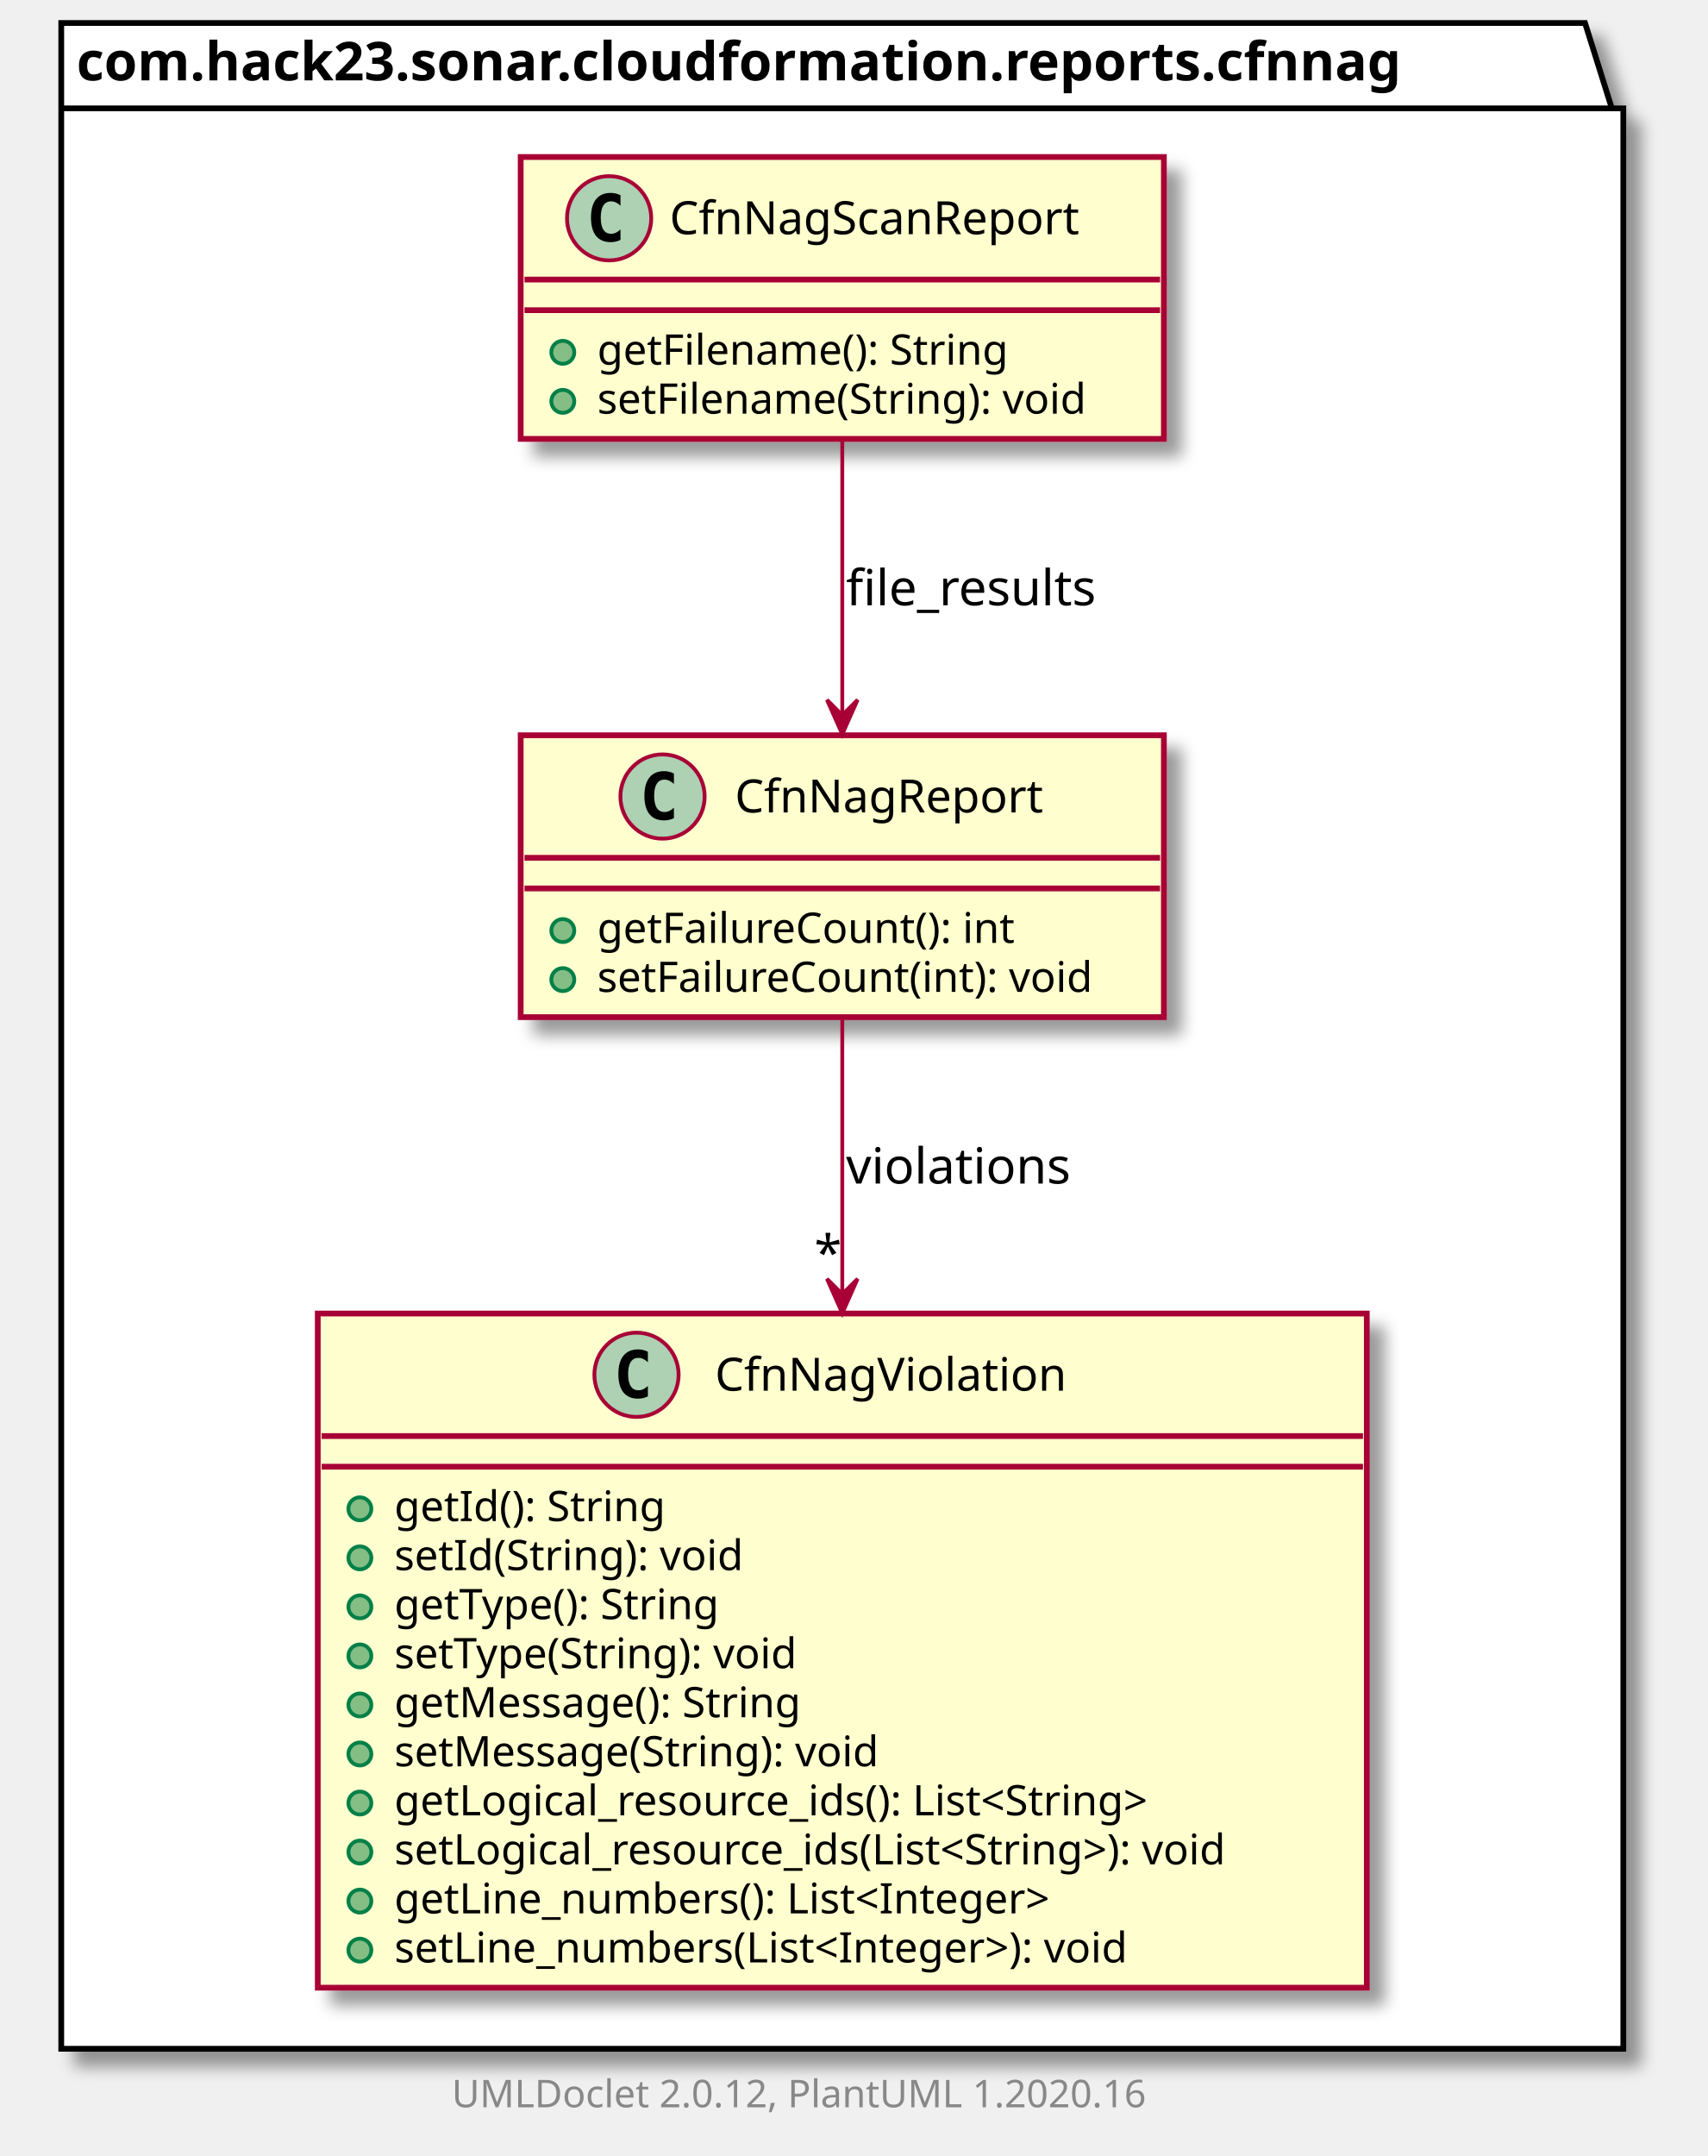
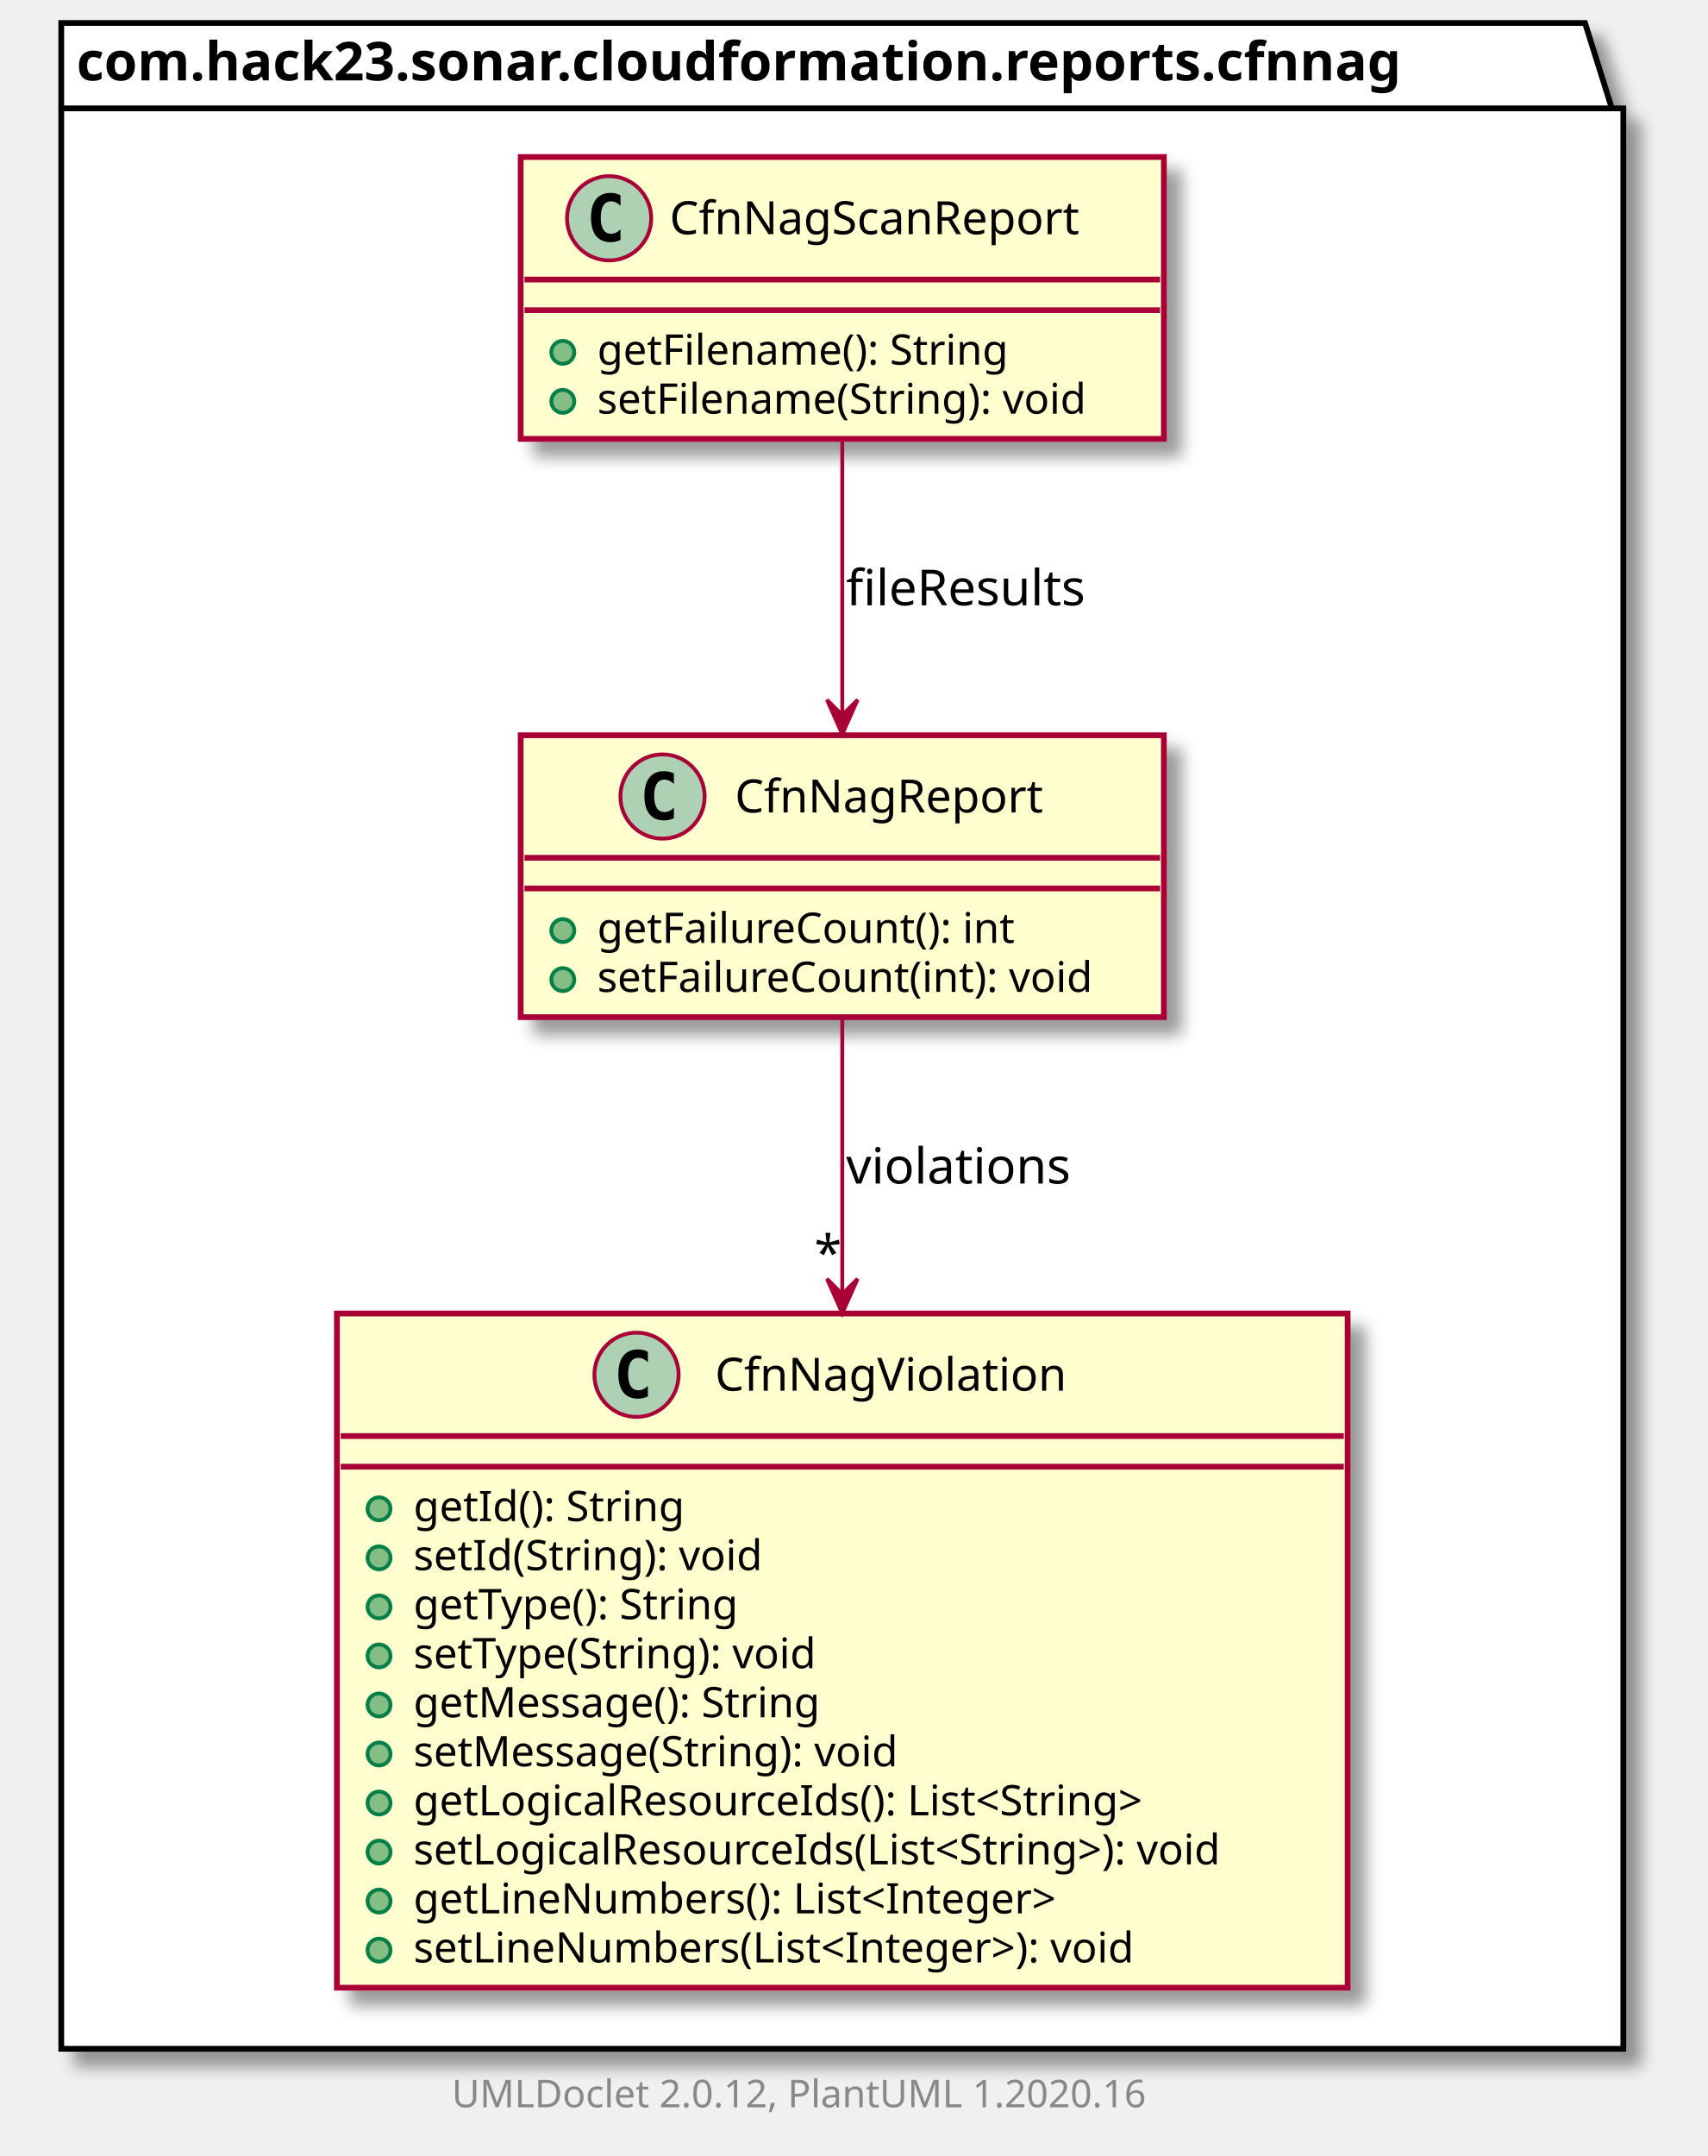
<svg xmlns="http://www.w3.org/2000/svg" xmlns:xlink="http://www.w3.org/1999/xlink" contentScriptType="application/ecmascript" contentStyleType="text/css" height="563px" preserveAspectRatio="none" style="width:446px;height:563px;" version="1.1" viewBox="0 0 446 563" width="446px" zoomAndPan="magnify">
  <defs>
-     <filter height="300%" id="f1tpa8p1wwn77y" width="300%" x="-1" y="-1">
+     <filter height="300%" id="f1140jymwtv0k7" width="300%" x="-1" y="-1">
      <feGaussianBlur result="blurOut" stdDeviation="2.0" />
      <feColorMatrix in="blurOut" result="blurOut2" type="matrix" values="0 0 0 0 0 0 0 0 0 0 0 0 0 0 0 0 0 0 .4 0" />
      <feOffset dx="4.0" dy="4.0" in="blurOut2" result="blurOut3" />
      <feBlend in="SourceGraphic" in2="blurOut3" mode="normal" />
    </filter>
  </defs>
  <g>
-     <polygon fill="#FFFFFF" filter="url(#f1tpa8p1wwn77y)" points="16,6,414,6,421,28.297,424,28.297,424,535,16,535,16,6" style="stroke: #000000; stroke-width: 1.5;" />
+     <polygon fill="#FFFFFF" filter="url(#f1140jymwtv0k7)" points="16,6,414,6,421,28.297,424,28.297,424,535,16,535,16,6" style="stroke: #000000; stroke-width: 1.5;" />
    <line style="stroke: #000000; stroke-width: 1.5;" x1="16" x2="421" y1="28.297" y2="28.297" />
    <text fill="#000000" font-family="sans-serif" font-size="14" font-weight="bold" lengthAdjust="spacingAndGlyphs" textLength="392" x="20" y="20.995">com.hack23.sonar.cloudformation.reports.cfnnag</text>
    <a href="CfnNagScanReport.html" target="_top" title="CfnNagScanReport.html" xlink:actuate="onRequest" xlink:href="CfnNagScanReport.html" xlink:show="new" xlink:title="CfnNagScanReport.html" xlink:type="simple">
-       <rect codeLine="3" fill="#FEFECE" filter="url(#f1tpa8p1wwn77y)" height="73.609" id="com.hack23.sonar.cloudformation.reports.cfnnag.CfnNagScanReport" style="stroke: #A80036; stroke-width: 1.5;" width="168" x="136" y="41" />
+       <rect codeLine="3" fill="#FEFECE" filter="url(#f1140jymwtv0k7)" height="73.609" id="com.hack23.sonar.cloudformation.reports.cfnnag.CfnNagScanReport" style="stroke: #A80036; stroke-width: 1.5;" width="168" x="136" y="41" />
      <ellipse cx="159.1" cy="57" fill="#ADD1B2" rx="11" ry="11" style="stroke: #A80036; stroke-width: 1.0;" />
      <path d="M162.069,62.641 Q161.491,62.938 160.85,63.078 Q160.209,63.234 159.506,63.234 Q157.006,63.234 155.678,61.594 Q154.366,59.938 154.366,56.812 Q154.366,53.688 155.678,52.031 Q157.006,50.375 159.506,50.375 Q160.209,50.375 160.85,50.531 Q161.506,50.688 162.069,50.984 L162.069,53.703 Q161.444,53.125 160.85,52.859 Q160.256,52.578 159.631,52.578 Q158.287,52.578 157.6,53.656 Q156.912,54.719 156.912,56.812 Q156.912,58.906 157.6,59.984 Q158.287,61.047 159.631,61.047 Q160.256,61.047 160.85,60.781 Q161.444,60.5 162.069,59.922 L162.069,62.641 Z " />
      <text fill="#000000" font-family="sans-serif" font-size="12" lengthAdjust="spacingAndGlyphs" textLength="118" x="174.9" y="61.154">CfnNagScanReport</text>
      <line style="stroke: #A80036; stroke-width: 1.5;" x1="137" x2="303" y1="73" y2="73" />
      <line style="stroke: #A80036; stroke-width: 1.5;" x1="137" x2="303" y1="81" y2="81" />
      <ellipse cx="147" cy="92" fill="#84BE84" rx="3" ry="3" style="stroke: #038048; stroke-width: 1.0;" />
      <text fill="#000000" font-family="sans-serif" font-size="11" lengthAdjust="spacingAndGlyphs" textLength="119" x="156" y="95.21">getFilename(): String</text>
      <ellipse cx="147" cy="104.805" fill="#84BE84" rx="3" ry="3" style="stroke: #038048; stroke-width: 1.0;" />
      <text fill="#000000" font-family="sans-serif" font-size="11" lengthAdjust="spacingAndGlyphs" textLength="142" x="156" y="108.015">setFilename(String): void</text>
    </a>
    <a href="CfnNagViolation.html" target="_top" title="CfnNagViolation.html" xlink:actuate="onRequest" xlink:href="CfnNagViolation.html" xlink:show="new" xlink:title="CfnNagViolation.html" xlink:type="simple">
-       <rect codeLine="8" fill="#FEFECE" filter="url(#f1tpa8p1wwn77y)" height="176.047" id="com.hack23.sonar.cloudformation.reports.cfnnag.CfnNagViolation" style="stroke: #A80036; stroke-width: 1.5;" width="274" x="83" y="343" />
+       <rect codeLine="8" fill="#FEFECE" filter="url(#f1140jymwtv0k7)" height="176.047" id="com.hack23.sonar.cloudformation.reports.cfnnag.CfnNagViolation" style="stroke: #A80036; stroke-width: 1.5;" width="264" x="88" y="343" />
      <ellipse cx="166.25" cy="359" fill="#ADD1B2" rx="11" ry="11" style="stroke: #A80036; stroke-width: 1.0;" />
      <path d="M169.219,364.641 Q168.641,364.938 168,365.078 Q167.359,365.234 166.656,365.234 Q164.156,365.234 162.828,363.594 Q161.516,361.938 161.516,358.812 Q161.516,355.688 162.828,354.031 Q164.156,352.375 166.656,352.375 Q167.359,352.375 168,352.531 Q168.656,352.688 169.219,352.984 L169.219,355.703 Q168.594,355.125 168,354.859 Q167.406,354.578 166.781,354.578 Q165.438,354.578 164.75,355.656 Q164.062,356.719 164.062,358.812 Q164.062,360.906 164.75,361.984 Q165.438,363.047 166.781,363.047 Q167.406,363.047 168,362.781 Q168.594,362.5 169.219,361.922 L169.219,364.641 Z " />
      <text fill="#000000" font-family="sans-serif" font-size="12" lengthAdjust="spacingAndGlyphs" textLength="99" x="186.75" y="363.154">CfnNagViolation</text>
-       <line style="stroke: #A80036; stroke-width: 1.5;" x1="84" x2="356" y1="375" y2="375" />
-       <line style="stroke: #A80036; stroke-width: 1.5;" x1="84" x2="356" y1="383" y2="383" />
-       <ellipse cx="94" cy="394" fill="#84BE84" rx="3" ry="3" style="stroke: #038048; stroke-width: 1.0;" />
-       <text fill="#000000" font-family="sans-serif" font-size="11" lengthAdjust="spacingAndGlyphs" textLength="78" x="103" y="397.21">getId(): String</text>
-       <ellipse cx="94" cy="406.805" fill="#84BE84" rx="3" ry="3" style="stroke: #038048; stroke-width: 1.0;" />
-       <text fill="#000000" font-family="sans-serif" font-size="11" lengthAdjust="spacingAndGlyphs" textLength="101" x="103" y="410.015">setId(String): void</text>
-       <ellipse cx="94" cy="419.609" fill="#84BE84" rx="3" ry="3" style="stroke: #038048; stroke-width: 1.0;" />
-       <text fill="#000000" font-family="sans-serif" font-size="11" lengthAdjust="spacingAndGlyphs" textLength="95" x="103" y="422.82">getType(): String</text>
-       <ellipse cx="94" cy="432.414" fill="#84BE84" rx="3" ry="3" style="stroke: #038048; stroke-width: 1.0;" />
-       <text fill="#000000" font-family="sans-serif" font-size="11" lengthAdjust="spacingAndGlyphs" textLength="118" x="103" y="435.625">setType(String): void</text>
-       <ellipse cx="94" cy="445.219" fill="#84BE84" rx="3" ry="3" style="stroke: #038048; stroke-width: 1.0;" />
-       <text fill="#000000" font-family="sans-serif" font-size="11" lengthAdjust="spacingAndGlyphs" textLength="119" x="103" y="448.429">getMessage(): String</text>
-       <ellipse cx="94" cy="458.023" fill="#84BE84" rx="3" ry="3" style="stroke: #038048; stroke-width: 1.0;" />
-       <text fill="#000000" font-family="sans-serif" font-size="11" lengthAdjust="spacingAndGlyphs" textLength="142" x="103" y="461.234">setMessage(String): void</text>
-       <ellipse cx="94" cy="470.828" fill="#84BE84" rx="3" ry="3" style="stroke: #038048; stroke-width: 1.0;" />
-       <text fill="#000000" font-family="sans-serif" font-size="11" lengthAdjust="spacingAndGlyphs" textLength="225" x="103" y="474.039">getLogical_resource_ids(): List&lt;String&gt;</text>
-       <ellipse cx="94" cy="483.633" fill="#84BE84" rx="3" ry="3" style="stroke: #038048; stroke-width: 1.0;" />
-       <text fill="#000000" font-family="sans-serif" font-size="11" lengthAdjust="spacingAndGlyphs" textLength="248" x="103" y="486.843">setLogical_resource_ids(List&lt;String&gt;): void</text>
-       <ellipse cx="94" cy="496.438" fill="#84BE84" rx="3" ry="3" style="stroke: #038048; stroke-width: 1.0;" />
-       <text fill="#000000" font-family="sans-serif" font-size="11" lengthAdjust="spacingAndGlyphs" textLength="192" x="103" y="499.648">getLine_numbers(): List&lt;Integer&gt;</text>
-       <ellipse cx="94" cy="509.242" fill="#84BE84" rx="3" ry="3" style="stroke: #038048; stroke-width: 1.0;" />
-       <text fill="#000000" font-family="sans-serif" font-size="11" lengthAdjust="spacingAndGlyphs" textLength="215" x="103" y="512.453">setLine_numbers(List&lt;Integer&gt;): void</text>
+       <line style="stroke: #A80036; stroke-width: 1.5;" x1="89" x2="351" y1="375" y2="375" />
+       <line style="stroke: #A80036; stroke-width: 1.5;" x1="89" x2="351" y1="383" y2="383" />
+       <ellipse cx="99" cy="394" fill="#84BE84" rx="3" ry="3" style="stroke: #038048; stroke-width: 1.0;" />
+       <text fill="#000000" font-family="sans-serif" font-size="11" lengthAdjust="spacingAndGlyphs" textLength="78" x="108" y="397.21">getId(): String</text>
+       <ellipse cx="99" cy="406.805" fill="#84BE84" rx="3" ry="3" style="stroke: #038048; stroke-width: 1.0;" />
+       <text fill="#000000" font-family="sans-serif" font-size="11" lengthAdjust="spacingAndGlyphs" textLength="101" x="108" y="410.015">setId(String): void</text>
+       <ellipse cx="99" cy="419.609" fill="#84BE84" rx="3" ry="3" style="stroke: #038048; stroke-width: 1.0;" />
+       <text fill="#000000" font-family="sans-serif" font-size="11" lengthAdjust="spacingAndGlyphs" textLength="95" x="108" y="422.82">getType(): String</text>
+       <ellipse cx="99" cy="432.414" fill="#84BE84" rx="3" ry="3" style="stroke: #038048; stroke-width: 1.0;" />
+       <text fill="#000000" font-family="sans-serif" font-size="11" lengthAdjust="spacingAndGlyphs" textLength="118" x="108" y="435.625">setType(String): void</text>
+       <ellipse cx="99" cy="445.219" fill="#84BE84" rx="3" ry="3" style="stroke: #038048; stroke-width: 1.0;" />
+       <text fill="#000000" font-family="sans-serif" font-size="11" lengthAdjust="spacingAndGlyphs" textLength="119" x="108" y="448.429">getMessage(): String</text>
+       <ellipse cx="99" cy="458.023" fill="#84BE84" rx="3" ry="3" style="stroke: #038048; stroke-width: 1.0;" />
+       <text fill="#000000" font-family="sans-serif" font-size="11" lengthAdjust="spacingAndGlyphs" textLength="142" x="108" y="461.234">setMessage(String): void</text>
+       <ellipse cx="99" cy="470.828" fill="#84BE84" rx="3" ry="3" style="stroke: #038048; stroke-width: 1.0;" />
+       <text fill="#000000" font-family="sans-serif" font-size="11" lengthAdjust="spacingAndGlyphs" textLength="215" x="108" y="474.039">getLogicalResourceIds(): List&lt;String&gt;</text>
+       <ellipse cx="99" cy="483.633" fill="#84BE84" rx="3" ry="3" style="stroke: #038048; stroke-width: 1.0;" />
+       <text fill="#000000" font-family="sans-serif" font-size="11" lengthAdjust="spacingAndGlyphs" textLength="238" x="108" y="486.843">setLogicalResourceIds(List&lt;String&gt;): void</text>
+       <ellipse cx="99" cy="496.438" fill="#84BE84" rx="3" ry="3" style="stroke: #038048; stroke-width: 1.0;" />
+       <text fill="#000000" font-family="sans-serif" font-size="11" lengthAdjust="spacingAndGlyphs" textLength="187" x="108" y="499.648">getLineNumbers(): List&lt;Integer&gt;</text>
+       <ellipse cx="99" cy="509.242" fill="#84BE84" rx="3" ry="3" style="stroke: #038048; stroke-width: 1.0;" />
+       <text fill="#000000" font-family="sans-serif" font-size="11" lengthAdjust="spacingAndGlyphs" textLength="210" x="108" y="512.453">setLineNumbers(List&lt;Integer&gt;): void</text>
    </a>
    <a href="CfnNagReport.html" target="_top" title="CfnNagReport.html" xlink:actuate="onRequest" xlink:href="CfnNagReport.html" xlink:show="new" xlink:title="CfnNagReport.html" xlink:type="simple">
-       <rect codeLine="21" fill="#FEFECE" filter="url(#f1tpa8p1wwn77y)" height="73.609" id="com.hack23.sonar.cloudformation.reports.cfnnag.CfnNagReport" style="stroke: #A80036; stroke-width: 1.5;" width="168" x="136" y="192" />
+       <rect codeLine="21" fill="#FEFECE" filter="url(#f1140jymwtv0k7)" height="73.609" id="com.hack23.sonar.cloudformation.reports.cfnnag.CfnNagReport" style="stroke: #A80036; stroke-width: 1.5;" width="168" x="136" y="192" />
      <ellipse cx="173.05" cy="208" fill="#ADD1B2" rx="11" ry="11" style="stroke: #A80036; stroke-width: 1.0;" />
      <path d="M176.019,213.641 Q175.441,213.938 174.8,214.078 Q174.159,214.234 173.456,214.234 Q170.956,214.234 169.628,212.594 Q168.316,210.938 168.316,207.812 Q168.316,204.688 169.628,203.031 Q170.956,201.375 173.456,201.375 Q174.159,201.375 174.8,201.531 Q175.456,201.688 176.019,201.984 L176.019,204.703 Q175.394,204.125 174.8,203.859 Q174.206,203.578 173.581,203.578 Q172.238,203.578 171.55,204.656 Q170.863,205.719 170.863,207.812 Q170.863,209.906 171.55,210.984 Q172.238,212.047 173.581,212.047 Q174.206,212.047 174.8,211.781 Q175.394,211.5 176.019,210.922 L176.019,213.641 Z " />
      <text fill="#000000" font-family="sans-serif" font-size="12" lengthAdjust="spacingAndGlyphs" textLength="87" x="191.95" y="212.154">CfnNagReport</text>
      <line style="stroke: #A80036; stroke-width: 1.5;" x1="137" x2="303" y1="224" y2="224" />
      <line style="stroke: #A80036; stroke-width: 1.5;" x1="137" x2="303" y1="232" y2="232" />
      <ellipse cx="147" cy="243" fill="#84BE84" rx="3" ry="3" style="stroke: #038048; stroke-width: 1.0;" />
      <text fill="#000000" font-family="sans-serif" font-size="11" lengthAdjust="spacingAndGlyphs" textLength="119" x="156" y="246.21">getFailureCount(): int</text>
      <ellipse cx="147" cy="255.805" fill="#84BE84" rx="3" ry="3" style="stroke: #038048; stroke-width: 1.0;" />
      <text fill="#000000" font-family="sans-serif" font-size="11" lengthAdjust="spacingAndGlyphs" textLength="142" x="156" y="259.015">setFailureCount(int): void</text>
    </a>
    <path codeLine="26" d="M220,115.07 C220,136.69 220,164.25 220,186.74 " fill="none" id="com.hack23.sonar.cloudformation.reports.cfnnag.CfnNagScanReport-to-com.hack23.sonar.cloudformation.reports.cfnnag.CfnNagReport" style="stroke: #A80036; stroke-width: 1.0;" />
    <polygon fill="#A80036" points="220,191.75,224,182.75,220,186.75,216,182.75,220,191.75" style="stroke: #A80036; stroke-width: 1.0;" />
-     <text fill="#000000" font-family="sans-serif" font-size="13" lengthAdjust="spacingAndGlyphs" textLength="68" x="221" y="158.067">file_results</text>
+     <text fill="#000000" font-family="sans-serif" font-size="13" lengthAdjust="spacingAndGlyphs" textLength="64" x="221" y="158.067">fileResults</text>
    <path codeLine="27" d="M220,266.22 C220,286.38 220,312.47 220,337.87 " fill="none" id="com.hack23.sonar.cloudformation.reports.cfnnag.CfnNagReport-to-com.hack23.sonar.cloudformation.reports.cfnnag.CfnNagViolation" style="stroke: #A80036; stroke-width: 1.0;" />
    <polygon fill="#A80036" points="220,342.94,224,333.94,220,337.94,216,333.94,220,342.94" style="stroke: #A80036; stroke-width: 1.0;" />
    <text fill="#000000" font-family="sans-serif" font-size="13" lengthAdjust="spacingAndGlyphs" textLength="60" x="221" y="309.067">violations</text>
    <text fill="#000000" font-family="sans-serif" font-size="13" lengthAdjust="spacingAndGlyphs" textLength="7" x="212.699" y="331.798">*</text>
    <text fill="#888888" font-family="sans-serif" font-size="10" lengthAdjust="spacingAndGlyphs" textLength="192" x="118" y="550.282">UMLDoclet 2.0.12, PlantUML 1.2020.16</text>
  </g>
</svg>
